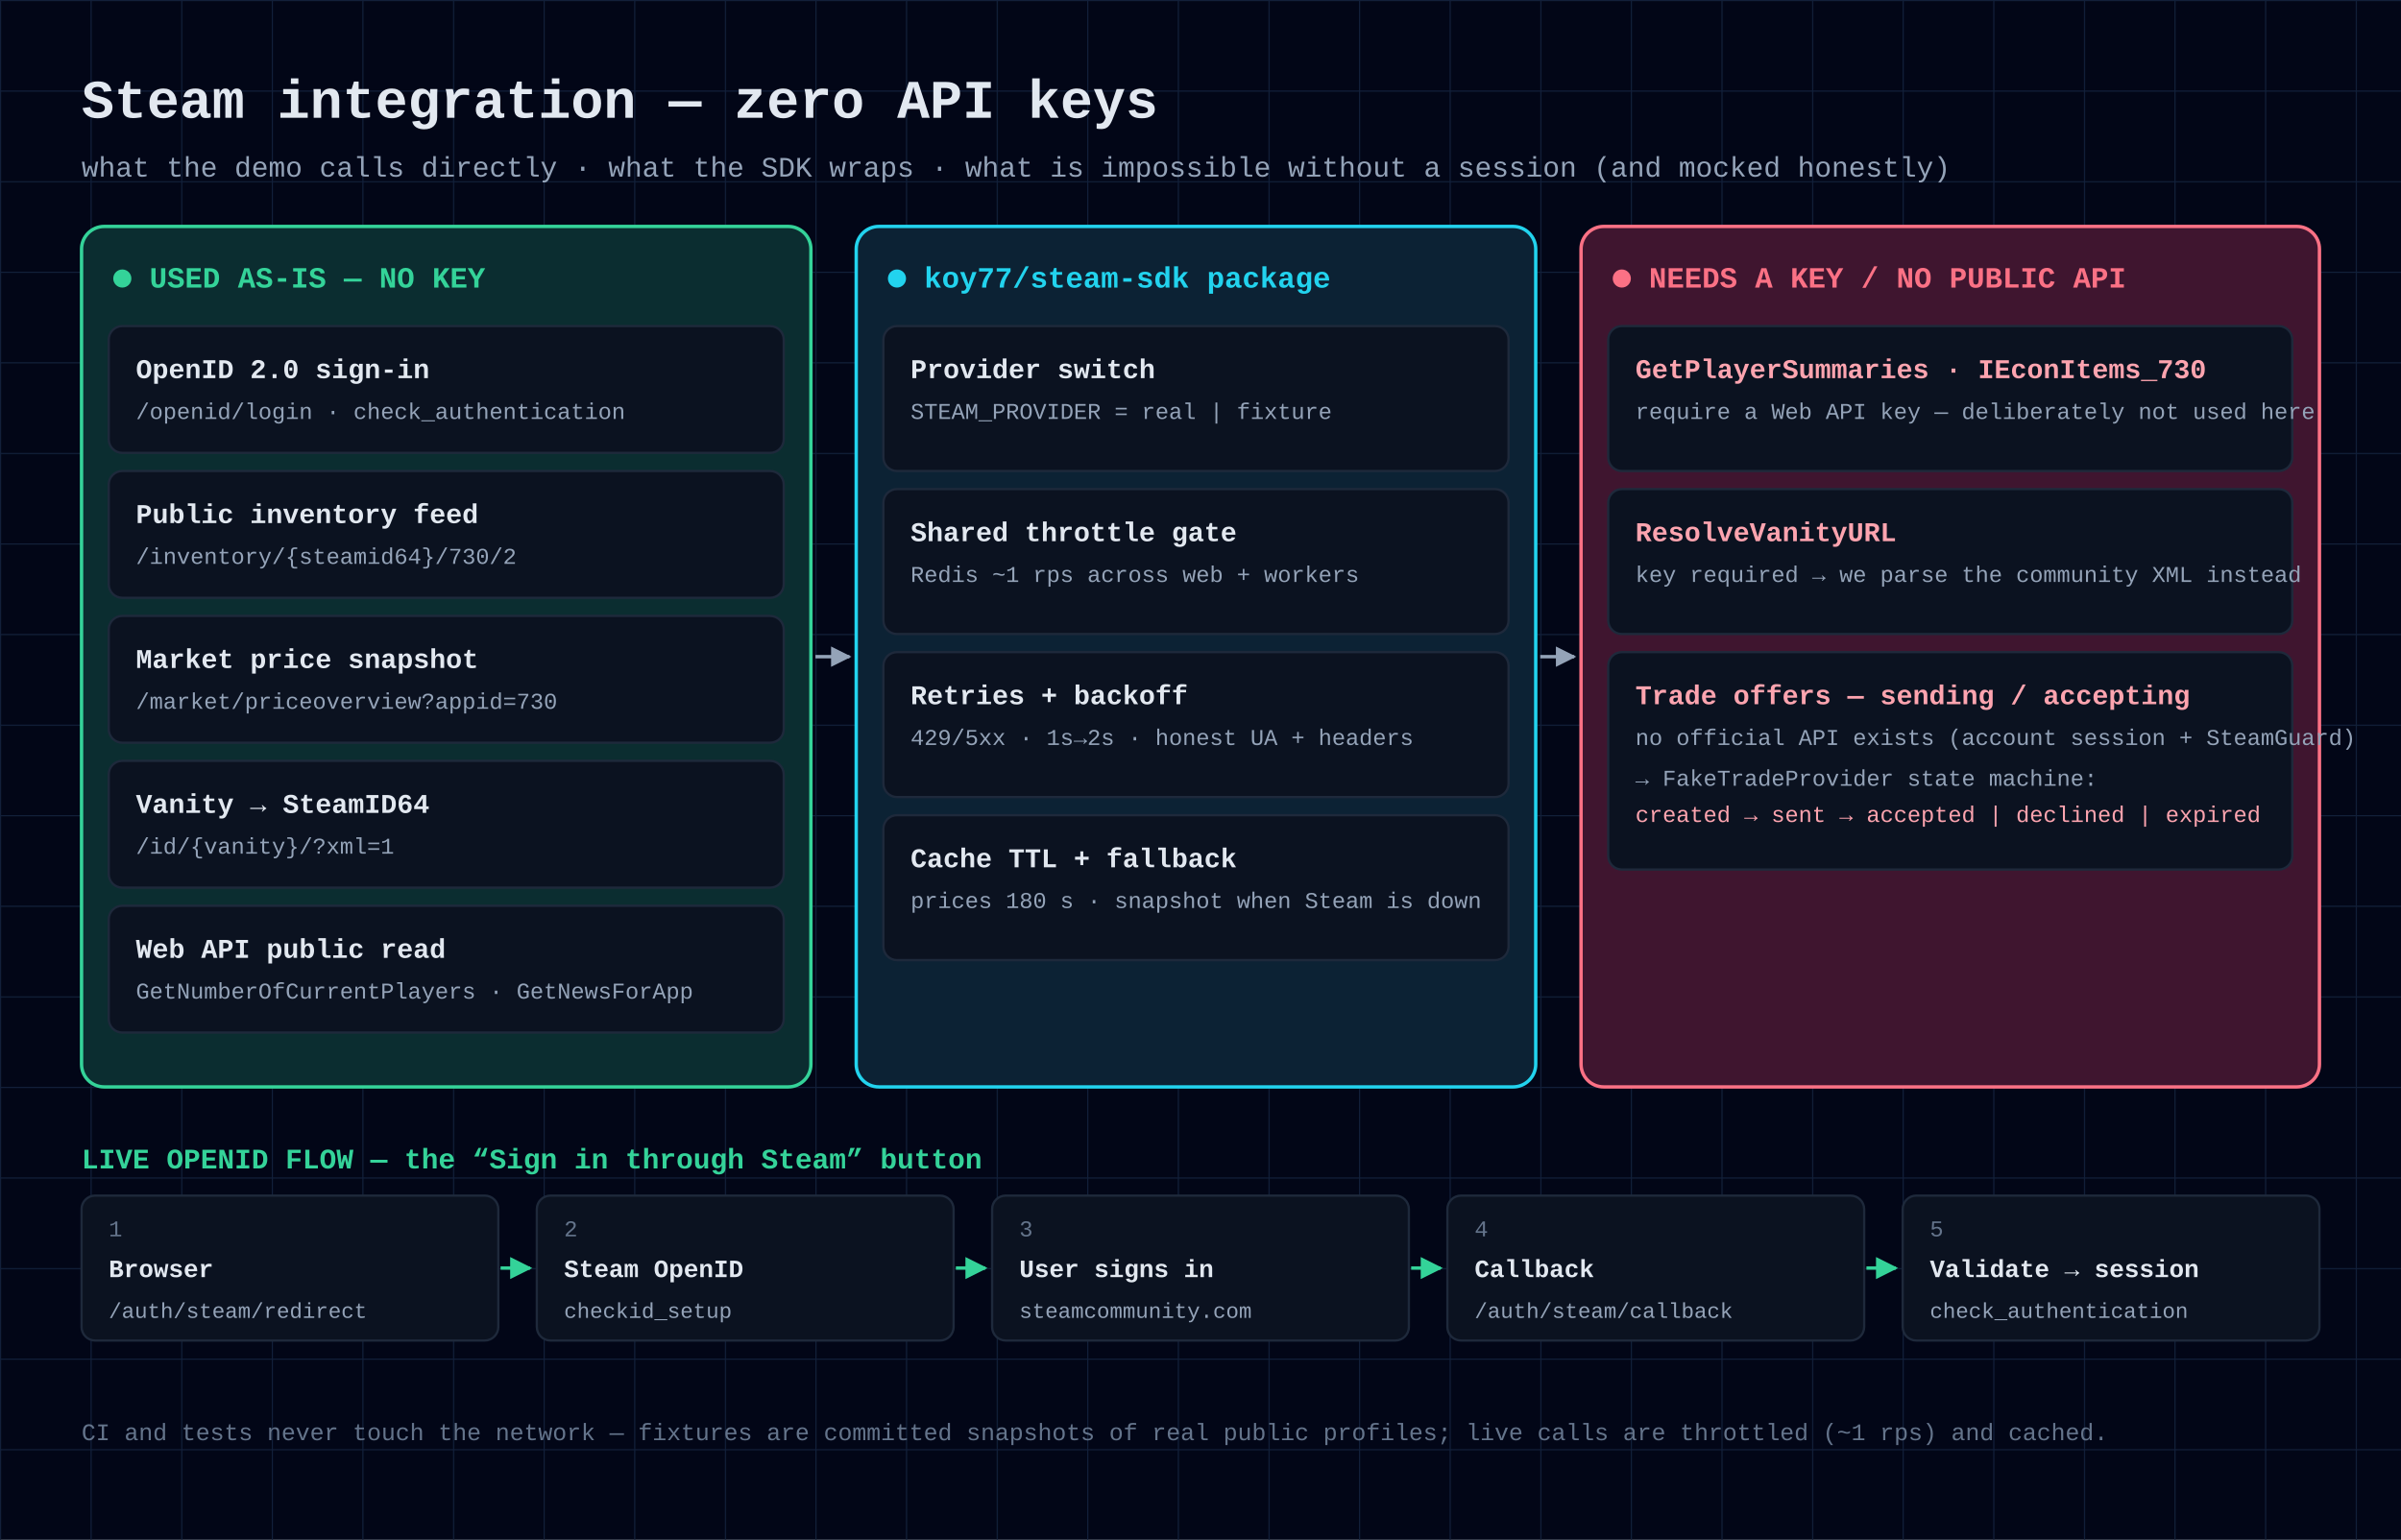
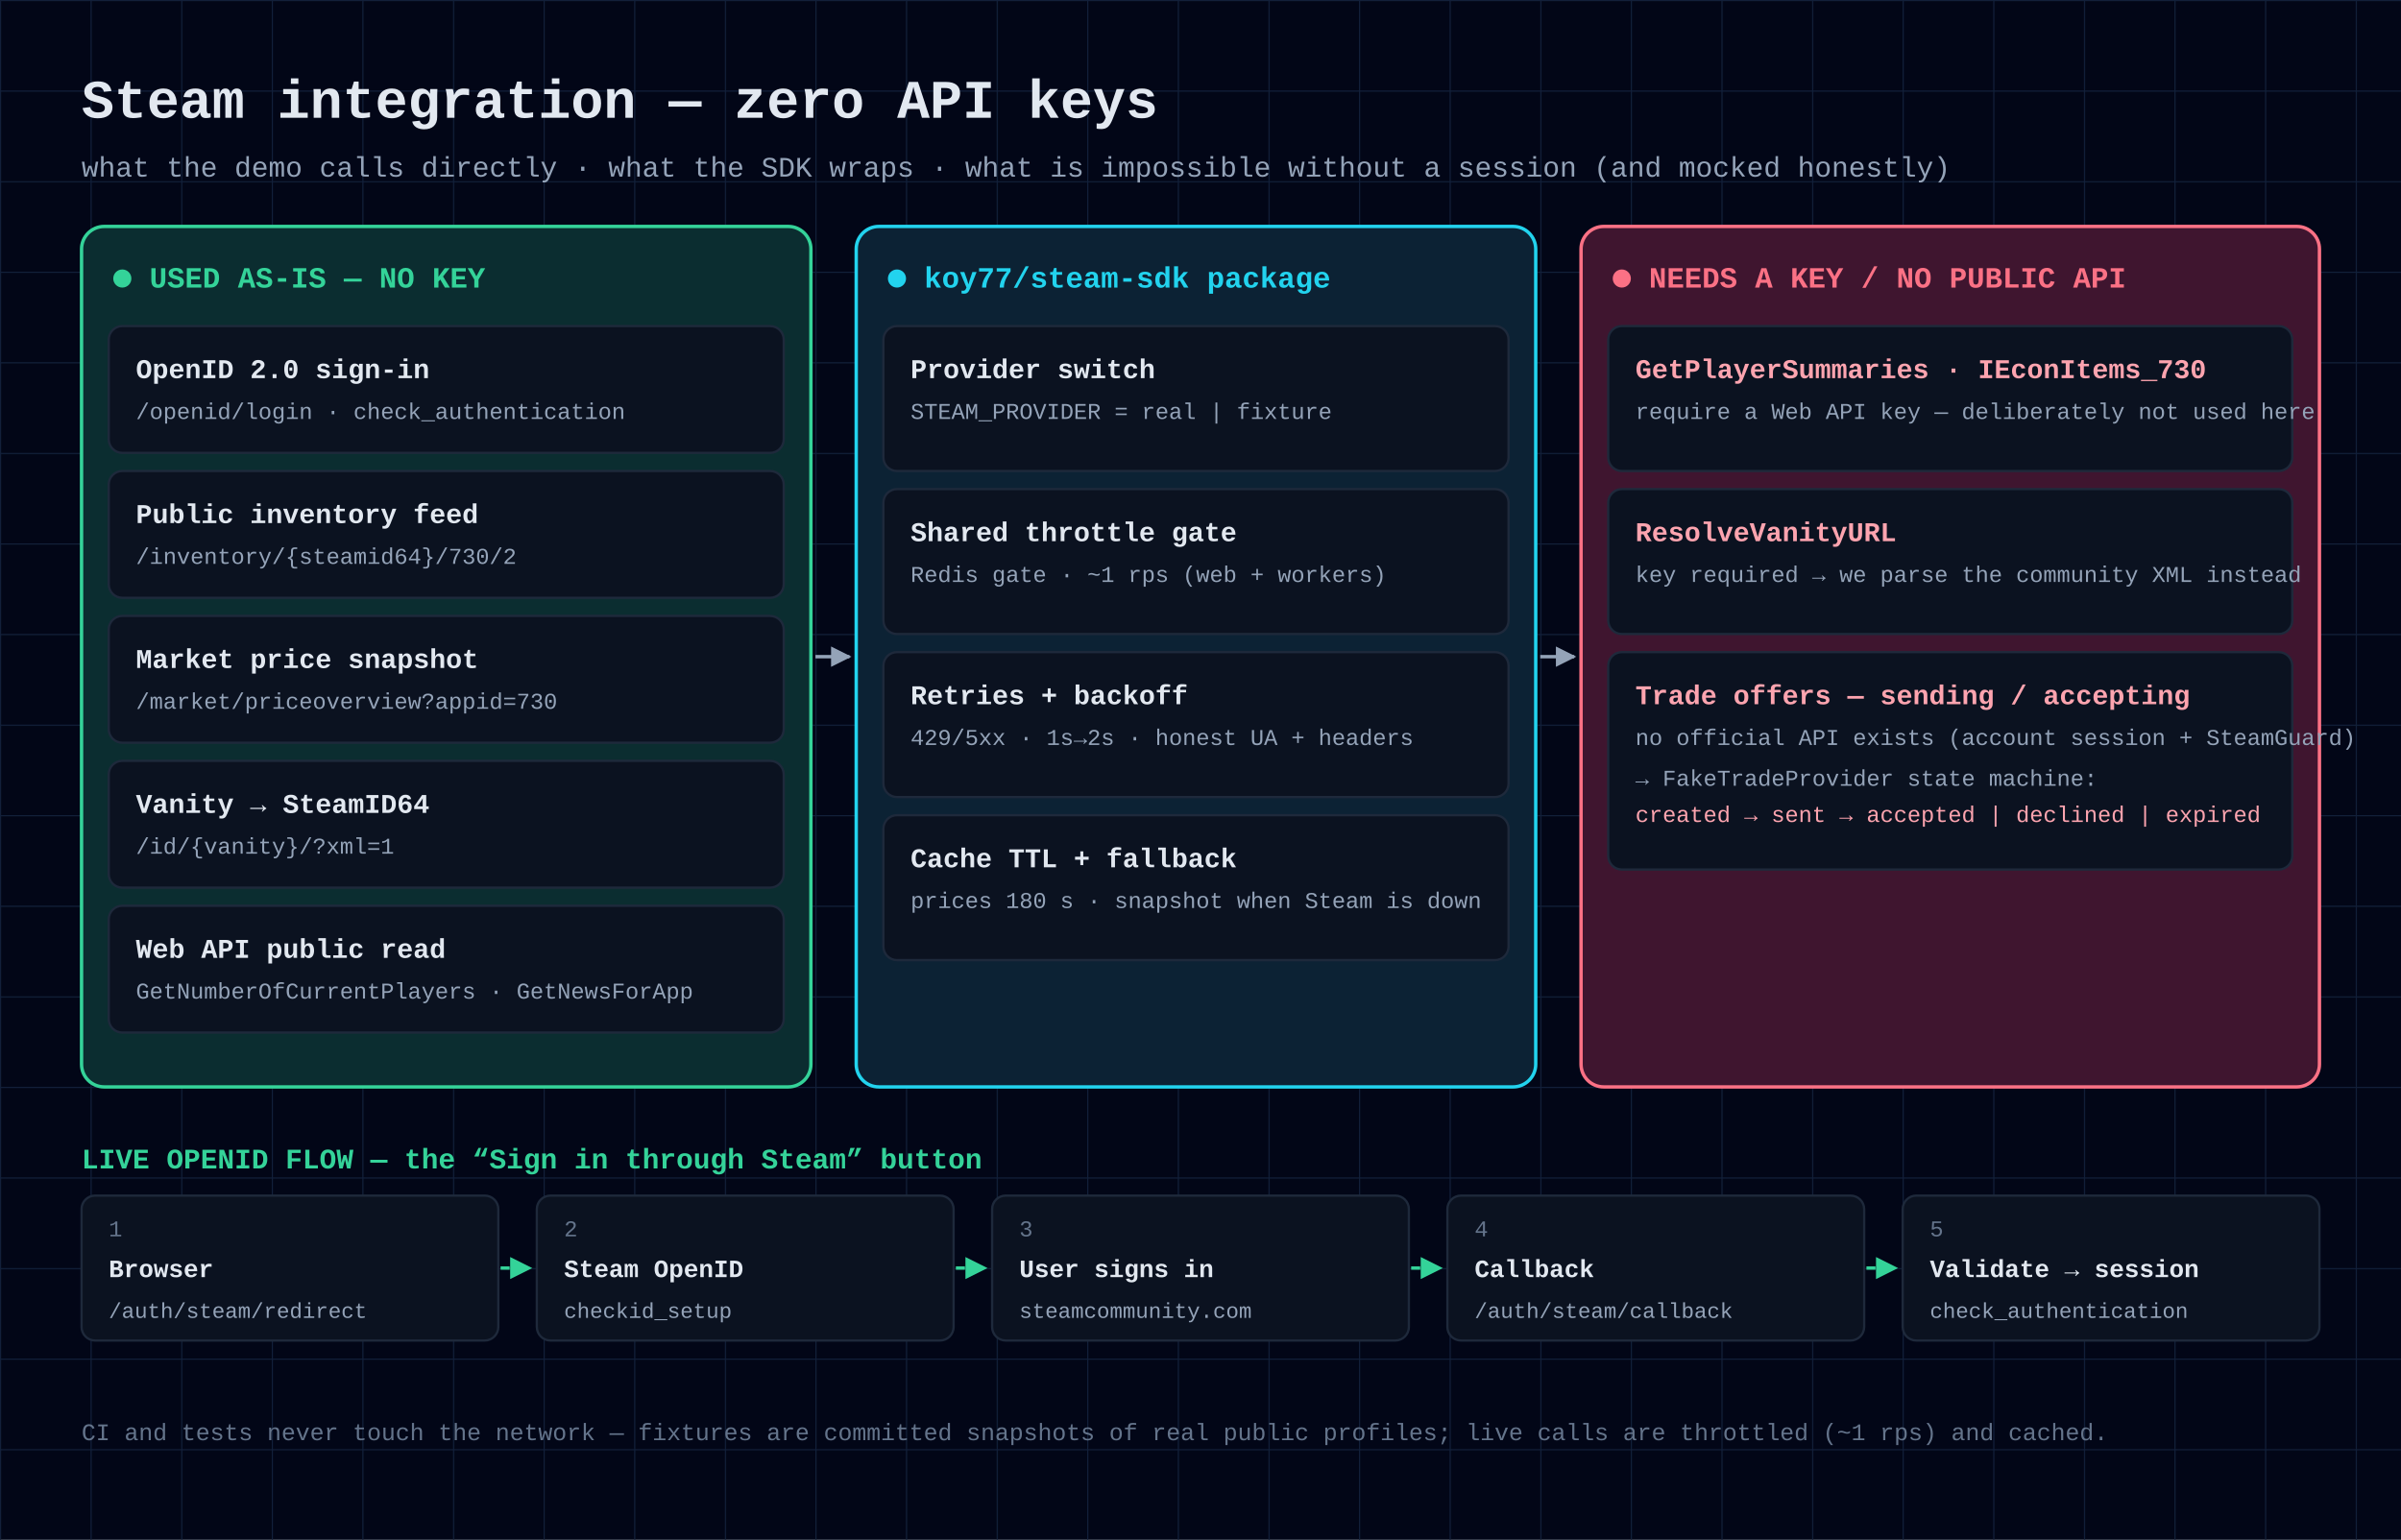
<svg xmlns="http://www.w3.org/2000/svg" width="1060" height="680" viewBox="0 0 1060 680" font-family="ui-monospace, SFMono-Regular, Menlo, Consolas, 'Liberation Mono', monospace" role="img" aria-label="Steam integration without API keys — what is called, what is wrapped, what is mocked">
  <defs>
    <pattern id="grid" width="40" height="40" patternUnits="userSpaceOnUse">
      <path d="M 40 0 L 0 0 0 40" fill="none" stroke="#12203a" stroke-width="1" />
    </pattern>
    <marker id="m-emerald" viewBox="0 0 10 10" refX="9" refY="5" markerWidth="6.5" markerHeight="6.5" orient="auto-start-reverse">
      <path d="M0,0 L10,5 L0,10 Z" fill="#34d399" />
    </marker>
    <marker id="m-slate" viewBox="0 0 10 10" refX="9" refY="5" markerWidth="6" markerHeight="6" orient="auto-start-reverse">
      <path d="M0,0 L10,5 L0,10 Z" fill="#94a3b8" />
    </marker>
  </defs>
  <rect width="1060" height="680" fill="#020617" />
  <rect width="1060" height="680" fill="url(#grid)" />
  <text x="36" y="52" font-size="24" font-weight="700" fill="#e2e8f0">Steam integration — zero API keys</text>
  <text x="36" y="78" font-size="12.5" fill="#94a3b8">what the demo calls directly · what the SDK wraps · what is impossible without a session (and mocked honestly)</text>
  <line x1="360" y1="290" x2="375" y2="290" stroke="#94a3b8" stroke-width="1.5" marker-end="url(#m-slate)" />
  <line x1="680" y1="290" x2="695" y2="290" stroke="#94a3b8" stroke-width="1.5" marker-end="url(#m-slate)" />
  <rect x="36" y="100" width="322" height="380" rx="10" fill="#0f172a" />
  <rect x="36" y="100" width="322" height="380" rx="10" fill="rgba(6,78,59,0.40)" stroke="#34d399" stroke-width="1.5" />
  <circle cx="54" cy="123" r="4" fill="#34d399" />
  <text x="66" y="127" font-size="13" font-weight="700" fill="#34d399">USED AS-IS — NO KEY</text>
  <rect x="48" y="144" width="298" height="56" rx="6" fill="#0b1220" stroke="#1e293b" />
  <text x="60" y="167" font-size="12" font-weight="600" fill="#e2e8f0">OpenID 2.0 sign-in</text>
  <text x="60" y="185" font-size="10" fill="#94a3b8">/openid/login · check_authentication</text>
  <rect x="48" y="208" width="298" height="56" rx="6" fill="#0b1220" stroke="#1e293b" />
  <text x="60" y="231" font-size="12" font-weight="600" fill="#e2e8f0">Public inventory feed</text>
  <text x="60" y="249" font-size="10" fill="#94a3b8">/inventory/{steamid64}/730/2</text>
  <rect x="48" y="272" width="298" height="56" rx="6" fill="#0b1220" stroke="#1e293b" />
  <text x="60" y="295" font-size="12" font-weight="600" fill="#e2e8f0">Market price snapshot</text>
  <text x="60" y="313" font-size="10" fill="#94a3b8">/market/priceoverview?appid=730</text>
  <rect x="48" y="336" width="298" height="56" rx="6" fill="#0b1220" stroke="#1e293b" />
  <text x="60" y="359" font-size="12" font-weight="600" fill="#e2e8f0">Vanity → SteamID64</text>
  <text x="60" y="377" font-size="10" fill="#94a3b8">/id/{vanity}/?xml=1</text>
  <rect x="48" y="400" width="298" height="56" rx="6" fill="#0b1220" stroke="#1e293b" />
  <text x="60" y="423" font-size="12" font-weight="600" fill="#e2e8f0">Web API public read</text>
  <text x="60" y="441" font-size="10" fill="#94a3b8">GetNumberOfCurrentPlayers · GetNewsForApp</text>
  <rect x="378" y="100" width="300" height="380" rx="10" fill="#0f172a" />
  <rect x="378" y="100" width="300" height="380" rx="10" fill="rgba(8,51,68,0.40)" stroke="#22d3ee" stroke-width="1.5" />
  <circle cx="396" cy="123" r="4" fill="#22d3ee" />
  <text x="408" y="127" font-size="13" font-weight="700" fill="#22d3ee">koy77/steam-sdk package</text>
  <rect x="390" y="144" width="276" height="64" rx="6" fill="#0b1220" stroke="#1e293b" />
  <text x="402" y="167" font-size="12" font-weight="600" fill="#e2e8f0">Provider switch</text>
  <text x="402" y="185" font-size="10" fill="#94a3b8">STEAM_PROVIDER = real | fixture</text>
  <rect x="390" y="216" width="276" height="64" rx="6" fill="#0b1220" stroke="#1e293b" />
  <text x="402" y="239" font-size="12" font-weight="600" fill="#e2e8f0">Shared throttle gate</text>
-   <text x="402" y="257" font-size="10" fill="#94a3b8">Redis ~1 rps across web + workers</text>
+   <text x="402" y="257" font-size="10" fill="#94a3b8">Redis gate · ~1 rps (web + workers)</text>
  <rect x="390" y="288" width="276" height="64" rx="6" fill="#0b1220" stroke="#1e293b" />
  <text x="402" y="311" font-size="12" font-weight="600" fill="#e2e8f0">Retries + backoff</text>
  <text x="402" y="329" font-size="10" fill="#94a3b8">429/5xx · 1s→2s · honest UA + headers</text>
  <rect x="390" y="360" width="276" height="64" rx="6" fill="#0b1220" stroke="#1e293b" />
  <text x="402" y="383" font-size="12" font-weight="600" fill="#e2e8f0">Cache TTL + fallback</text>
  <text x="402" y="401" font-size="10" fill="#94a3b8">prices 180 s · snapshot when Steam is down</text>
  <rect x="698" y="100" width="326" height="380" rx="10" fill="#0f172a" />
  <rect x="698" y="100" width="326" height="380" rx="10" fill="rgba(136,19,55,0.40)" stroke="#fb7185" stroke-width="1.5" />
  <circle cx="716" cy="123" r="4" fill="#fb7185" />
  <text x="728" y="127" font-size="13" font-weight="700" fill="#fb7185">NEEDS A KEY / NO PUBLIC API</text>
  <rect x="710" y="144" width="302" height="64" rx="6" fill="#0b1220" stroke="#1e293b" />
  <text x="722" y="167" font-size="12" font-weight="600" fill="#fda4af">GetPlayerSummaries · IEconItems_730</text>
  <text x="722" y="185" font-size="10" fill="#94a3b8">require a Web API key — deliberately not used here</text>
  <rect x="710" y="216" width="302" height="64" rx="6" fill="#0b1220" stroke="#1e293b" />
  <text x="722" y="239" font-size="12" font-weight="600" fill="#fda4af">ResolveVanityURL</text>
  <text x="722" y="257" font-size="10" fill="#94a3b8">key required → we parse the community XML instead</text>
  <rect x="710" y="288" width="302" height="96" rx="6" fill="#0b1220" stroke="#1e293b" />
  <text x="722" y="311" font-size="12" font-weight="600" fill="#fda4af">Trade offers — sending / accepting</text>
  <text x="722" y="329" font-size="10" fill="#94a3b8">no official API exists (account session + SteamGuard)</text>
  <text x="722" y="347" font-size="10" fill="#94a3b8">→ FakeTradeProvider state machine:</text>
  <text x="722" y="363" font-size="10" fill="#fda4af">created → sent → accepted | declined | expired</text>
  <text x="36" y="516" font-size="12.5" font-weight="700" fill="#34d399">LIVE OPENID FLOW — the “Sign in through Steam” button</text>
-   <line x1="221" y1="560" x2="234" y2="560" stroke="#34d399" stroke-width="1.5" marker-end="url(#m-emerald)" />
-   <line x1="422" y1="560" x2="435" y2="560" stroke="#34d399" stroke-width="1.5" marker-end="url(#m-emerald)" />
-   <line x1="623" y1="560" x2="636" y2="560" stroke="#34d399" stroke-width="1.5" marker-end="url(#m-emerald)" />
-   <line x1="824" y1="560" x2="837" y2="560" stroke="#34d399" stroke-width="1.5" marker-end="url(#m-emerald)" />
+   <line x1="221" y1="560" x2="234" y2="560" stroke="#34d399" stroke-width="1.5" stroke-dasharray="4 3" marker-end="url(#m-emerald)">
+     <animate attributeName="stroke-dashoffset" from="0" to="-7" dur="0.7s" repeatCount="indefinite" />
+   </line>
+   <line x1="422" y1="560" x2="435" y2="560" stroke="#34d399" stroke-width="1.5" stroke-dasharray="4 3" marker-end="url(#m-emerald)">
+     <animate attributeName="stroke-dashoffset" from="0" to="-7" dur="0.7s" repeatCount="indefinite" />
+   </line>
+   <line x1="623" y1="560" x2="636" y2="560" stroke="#34d399" stroke-width="1.5" stroke-dasharray="4 3" marker-end="url(#m-emerald)">
+     <animate attributeName="stroke-dashoffset" from="0" to="-7" dur="0.7s" repeatCount="indefinite" />
+   </line>
+   <line x1="824" y1="560" x2="837" y2="560" stroke="#34d399" stroke-width="1.5" stroke-dasharray="4 3" marker-end="url(#m-emerald)">
+     <animate attributeName="stroke-dashoffset" from="0" to="-7" dur="0.7s" repeatCount="indefinite" />
+   </line>
  <rect x="36" y="528" width="184" height="64" rx="6" fill="#0b1220" stroke="#1e293b" />
  <text x="48" y="546" font-size="10" fill="#64748b">1</text>
  <text x="48" y="564" font-size="11" font-weight="600" fill="#e2e8f0">Browser</text>
  <text x="48" y="582" font-size="9.5" fill="#94a3b8">/auth/steam/redirect</text>
  <rect x="237" y="528" width="184" height="64" rx="6" fill="#0b1220" stroke="#1e293b" />
  <text x="249" y="546" font-size="10" fill="#64748b">2</text>
  <text x="249" y="564" font-size="11" font-weight="600" fill="#e2e8f0">Steam OpenID</text>
  <text x="249" y="582" font-size="9.5" fill="#94a3b8">checkid_setup</text>
  <rect x="438" y="528" width="184" height="64" rx="6" fill="#0b1220" stroke="#1e293b" />
  <text x="450" y="546" font-size="10" fill="#64748b">3</text>
  <text x="450" y="564" font-size="11" font-weight="600" fill="#e2e8f0">User signs in</text>
  <text x="450" y="582" font-size="9.5" fill="#94a3b8">steamcommunity.com</text>
  <rect x="639" y="528" width="184" height="64" rx="6" fill="#0b1220" stroke="#1e293b" />
  <text x="651" y="546" font-size="10" fill="#64748b">4</text>
  <text x="651" y="564" font-size="11" font-weight="600" fill="#e2e8f0">Callback</text>
  <text x="651" y="582" font-size="9.5" fill="#94a3b8">/auth/steam/callback</text>
  <rect x="840" y="528" width="184" height="64" rx="6" fill="#0b1220" stroke="#1e293b" />
  <text x="852" y="546" font-size="10" fill="#64748b">5</text>
  <text x="852" y="564" font-size="11" font-weight="600" fill="#e2e8f0">Validate → session</text>
  <text x="852" y="582" font-size="9.5" fill="#94a3b8">check_authentication</text>
  <text x="36" y="636" font-size="10.5" fill="#64748b">CI and tests never touch the network — fixtures are committed snapshots of real public profiles; live calls are throttled (~1 rps) and cached.</text>
</svg>
